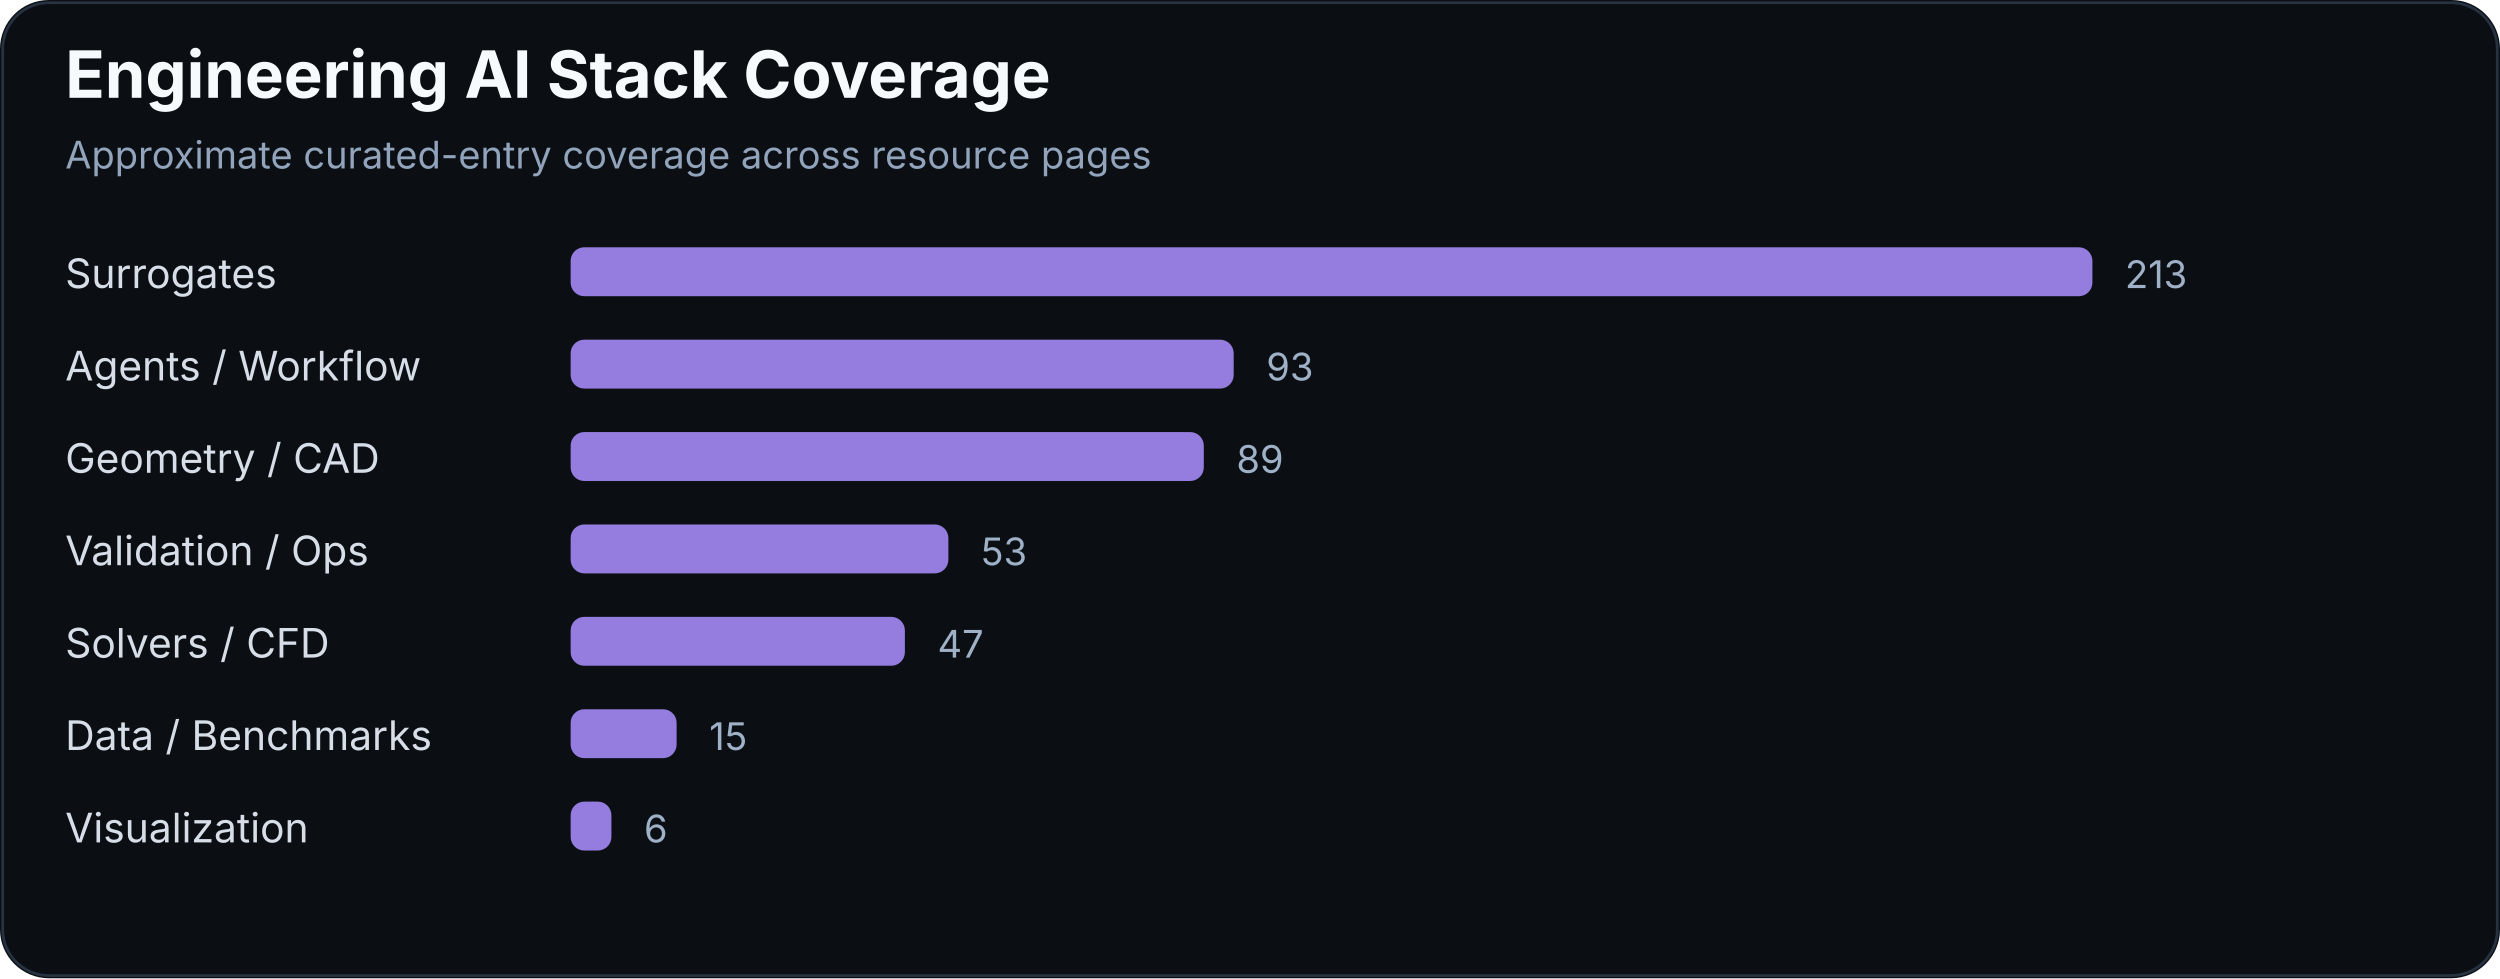
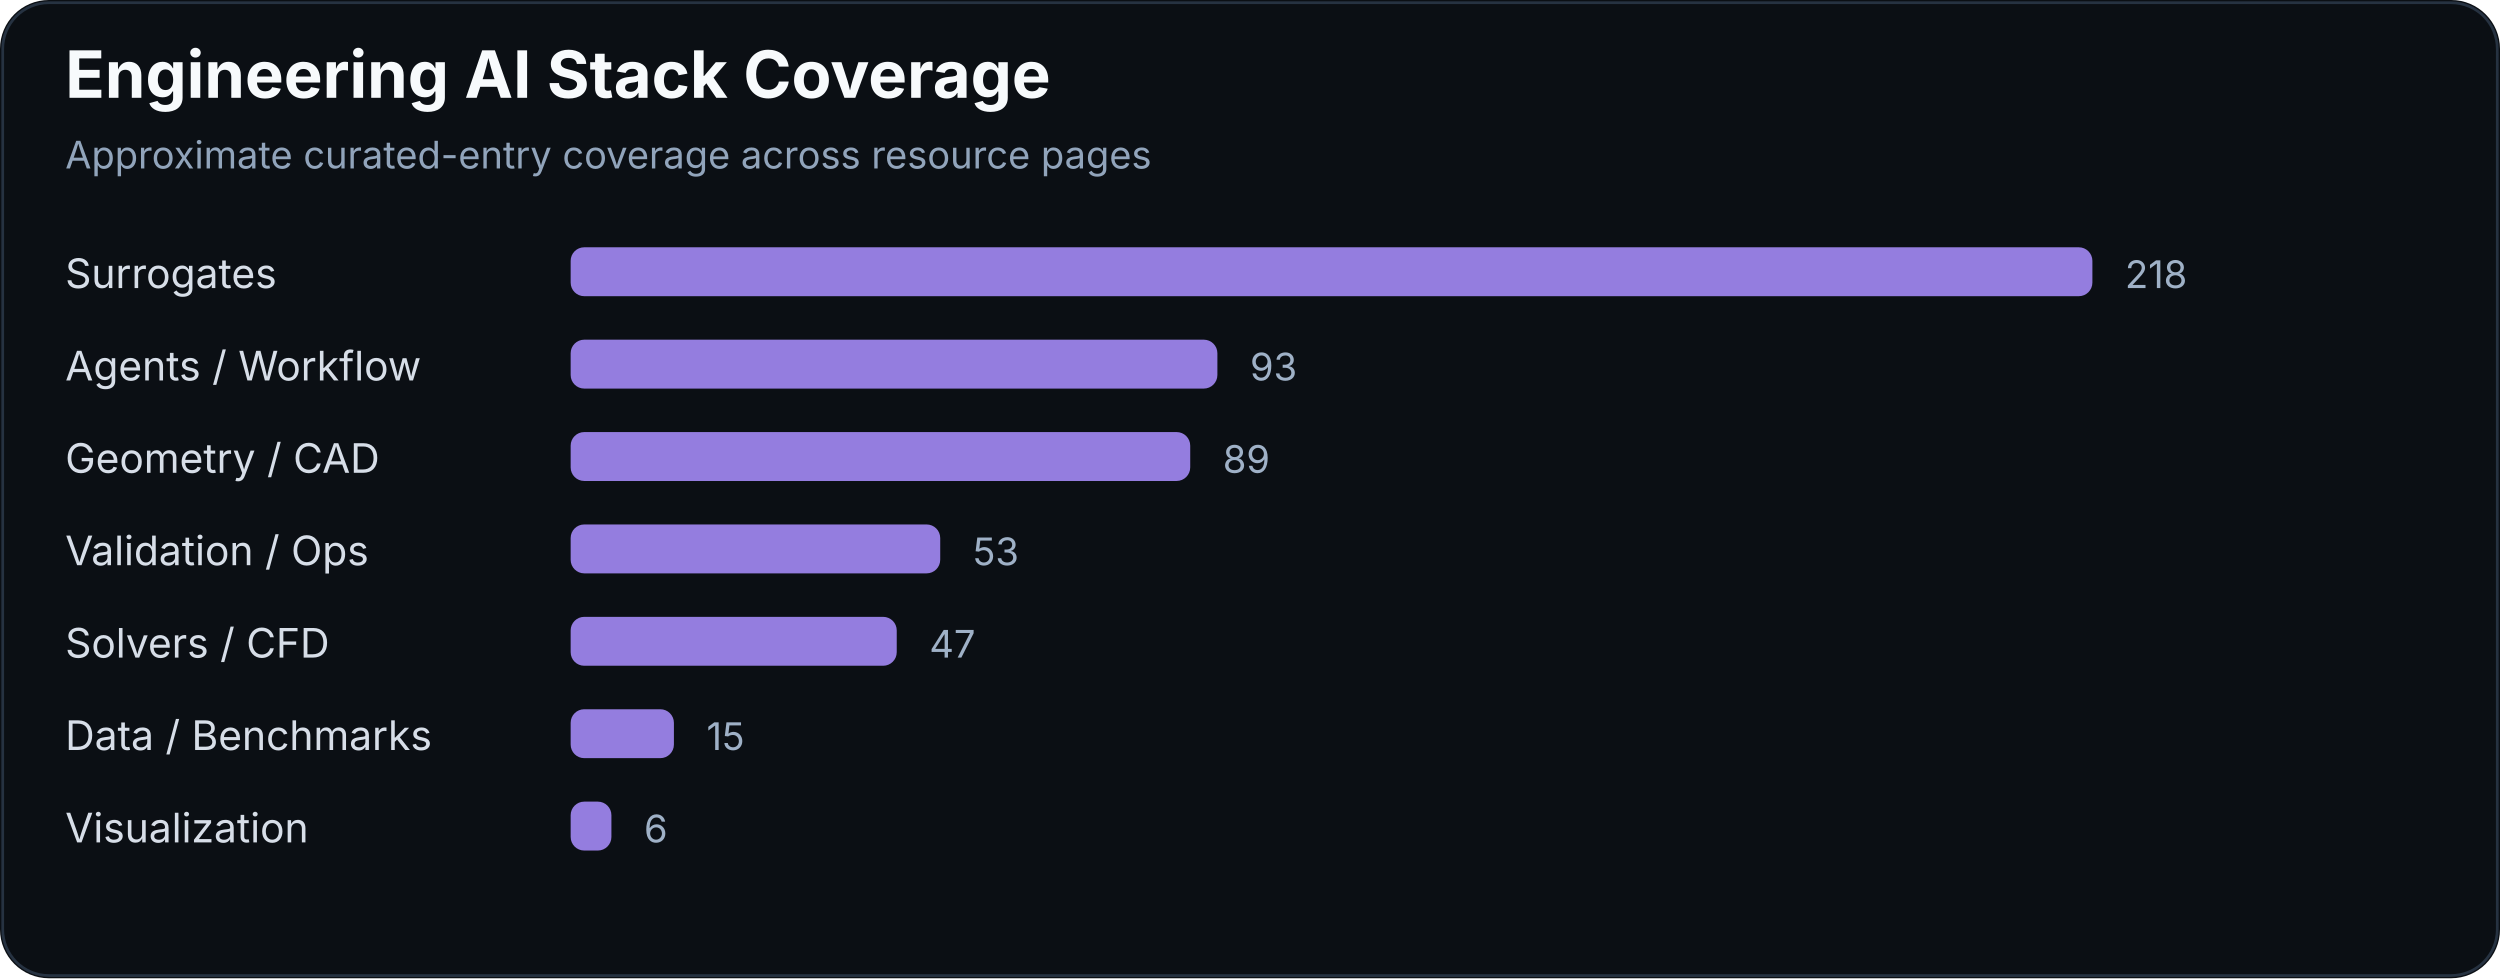
<svg xmlns="http://www.w3.org/2000/svg" width="920" height="360" viewBox="0 0 920 360">
  <rect width="100%" height="100%" rx="18" fill="#0b0f14" />
  <rect x="1" y="1" width="918" height="358" rx="17" fill="none" stroke="#263241" />
  <text x="24" y="36" font-size="24" font-family="Inter, ui-sans-serif, system-ui, -apple-system, Segoe UI, sans-serif" font-weight="700" fill="#f7fafc">Engineering AI Stack Coverage</text>
  <text x="24" y="62" font-size="14" font-family="Inter, ui-sans-serif, system-ui, -apple-system, Segoe UI, sans-serif" fill="#91a4bb">Approximate curated-entry coverage across resource pages</text>
  <g font-family="Inter, ui-sans-serif, system-ui, -apple-system, Segoe UI, sans-serif">
    <text x="24" y="106" font-size="15" fill="#d7dee8">Surrogates</text>
    <rect x="210" y="91" width="560" height="18" rx="5" fill="#a78bfa" opacity="0.88" />
-     <text x="782" y="106" font-size="14" fill="#9fb1c7">213</text>
+     <text x="782" y="106" font-size="14" fill="#9fb1c7">218</text>
    <text x="24" y="140" font-size="15" fill="#d7dee8">Agents / Workflow</text>
-     <rect x="210" y="125" width="244" height="18" rx="5" fill="#a78bfa" opacity="0.88" />
-     <text x="466" y="140" font-size="14" fill="#9fb1c7">93</text>
+     <rect x="210" y="125" width="238" height="18" rx="5" fill="#a78bfa" opacity="0.88" />
+     <text x="460" y="140" font-size="14" fill="#9fb1c7">93</text>
    <text x="24" y="174" font-size="15" fill="#d7dee8">Geometry / CAD</text>
-     <rect x="210" y="159" width="233" height="18" rx="5" fill="#a78bfa" opacity="0.88" />
-     <text x="455" y="174" font-size="14" fill="#9fb1c7">89</text>
+     <rect x="210" y="159" width="228" height="18" rx="5" fill="#a78bfa" opacity="0.88" />
+     <text x="450" y="174" font-size="14" fill="#9fb1c7">89</text>
    <text x="24" y="208" font-size="15" fill="#d7dee8">Validation / Ops</text>
-     <rect x="210" y="193" width="139" height="18" rx="5" fill="#a78bfa" opacity="0.88" />
-     <text x="361" y="208" font-size="14" fill="#9fb1c7">53</text>
+     <rect x="210" y="193" width="136" height="18" rx="5" fill="#a78bfa" opacity="0.88" />
+     <text x="358" y="208" font-size="14" fill="#9fb1c7">53</text>
    <text x="24" y="242" font-size="15" fill="#d7dee8">Solvers / CFD</text>
-     <rect x="210" y="227" width="123" height="18" rx="5" fill="#a78bfa" opacity="0.88" />
-     <text x="345" y="242" font-size="14" fill="#9fb1c7">47</text>
+     <rect x="210" y="227" width="120" height="18" rx="5" fill="#a78bfa" opacity="0.88" />
+     <text x="342" y="242" font-size="14" fill="#9fb1c7">47</text>
    <text x="24" y="276" font-size="15" fill="#d7dee8">Data / Benchmarks</text>
-     <rect x="210" y="261" width="39" height="18" rx="5" fill="#a78bfa" opacity="0.88" />
-     <text x="261" y="276" font-size="14" fill="#9fb1c7">15</text>
+     <rect x="210" y="261" width="38" height="18" rx="5" fill="#a78bfa" opacity="0.88" />
+     <text x="260" y="276" font-size="14" fill="#9fb1c7">15</text>
    <text x="24" y="310" font-size="15" fill="#d7dee8">Visualization</text>
    <rect x="210" y="295" width="15" height="18" rx="5" fill="#a78bfa" opacity="0.88" />
    <text x="237" y="310" font-size="14" fill="#9fb1c7">6</text>
  </g>
</svg>
